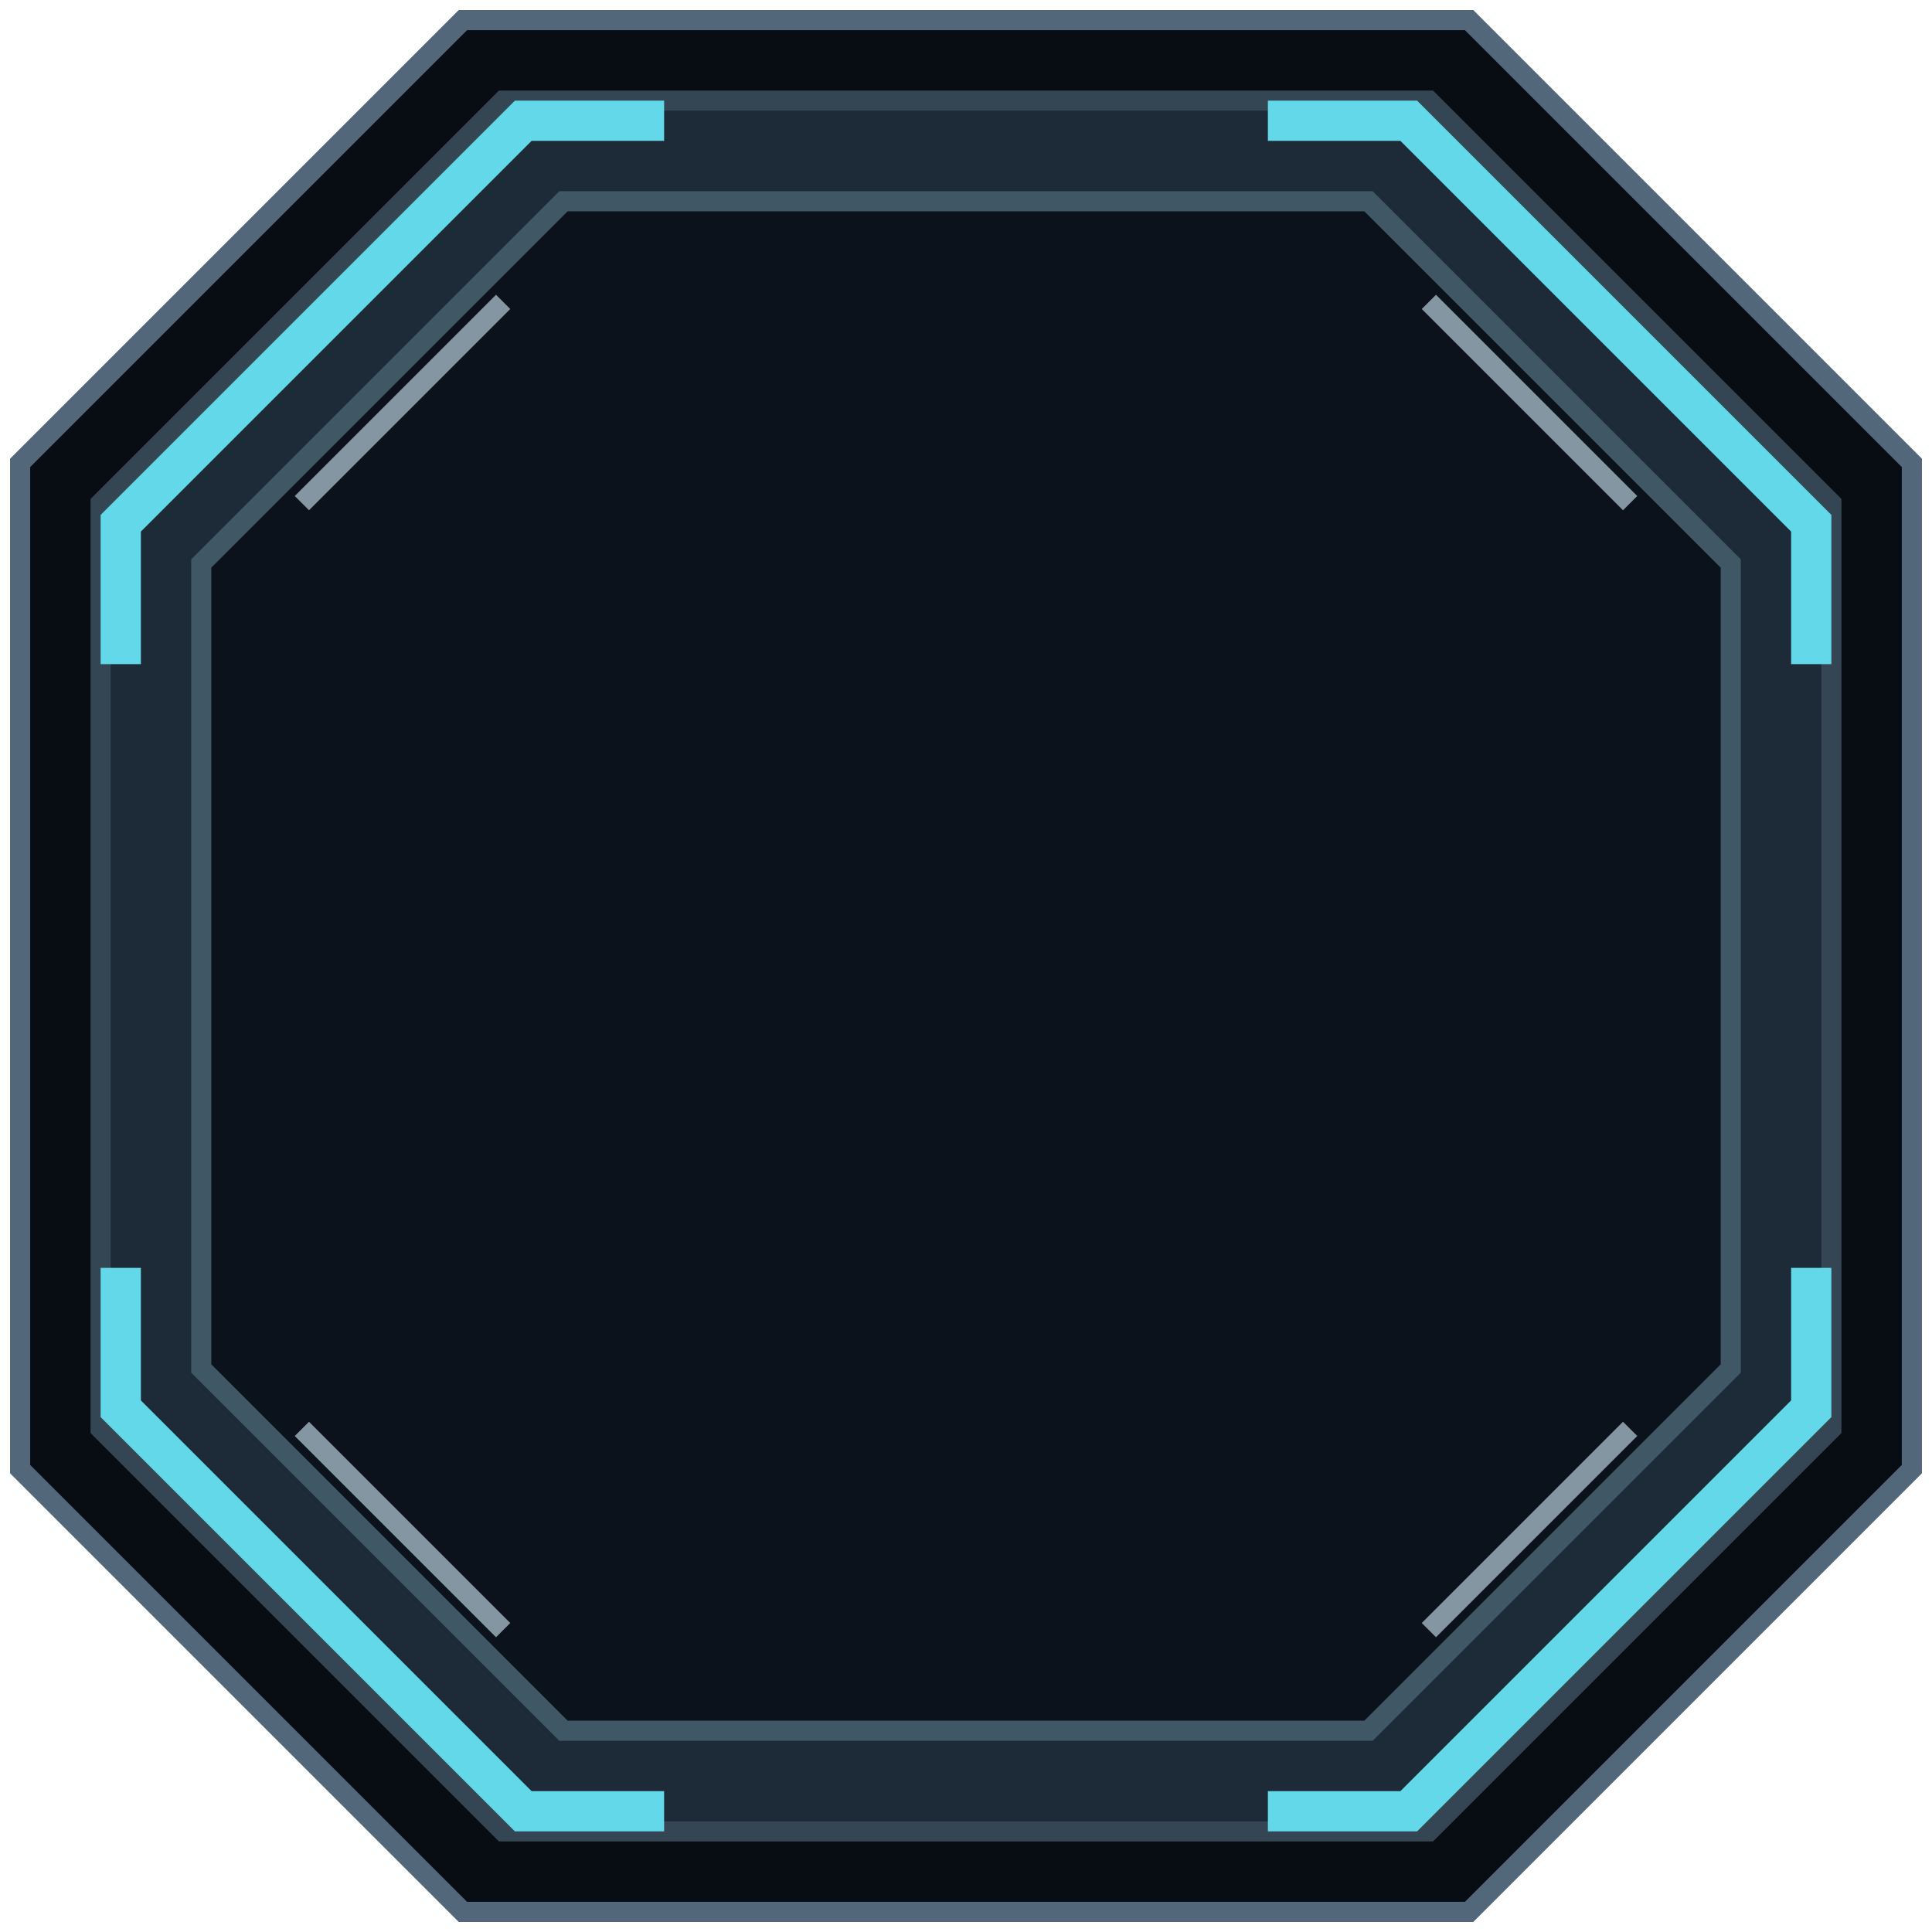
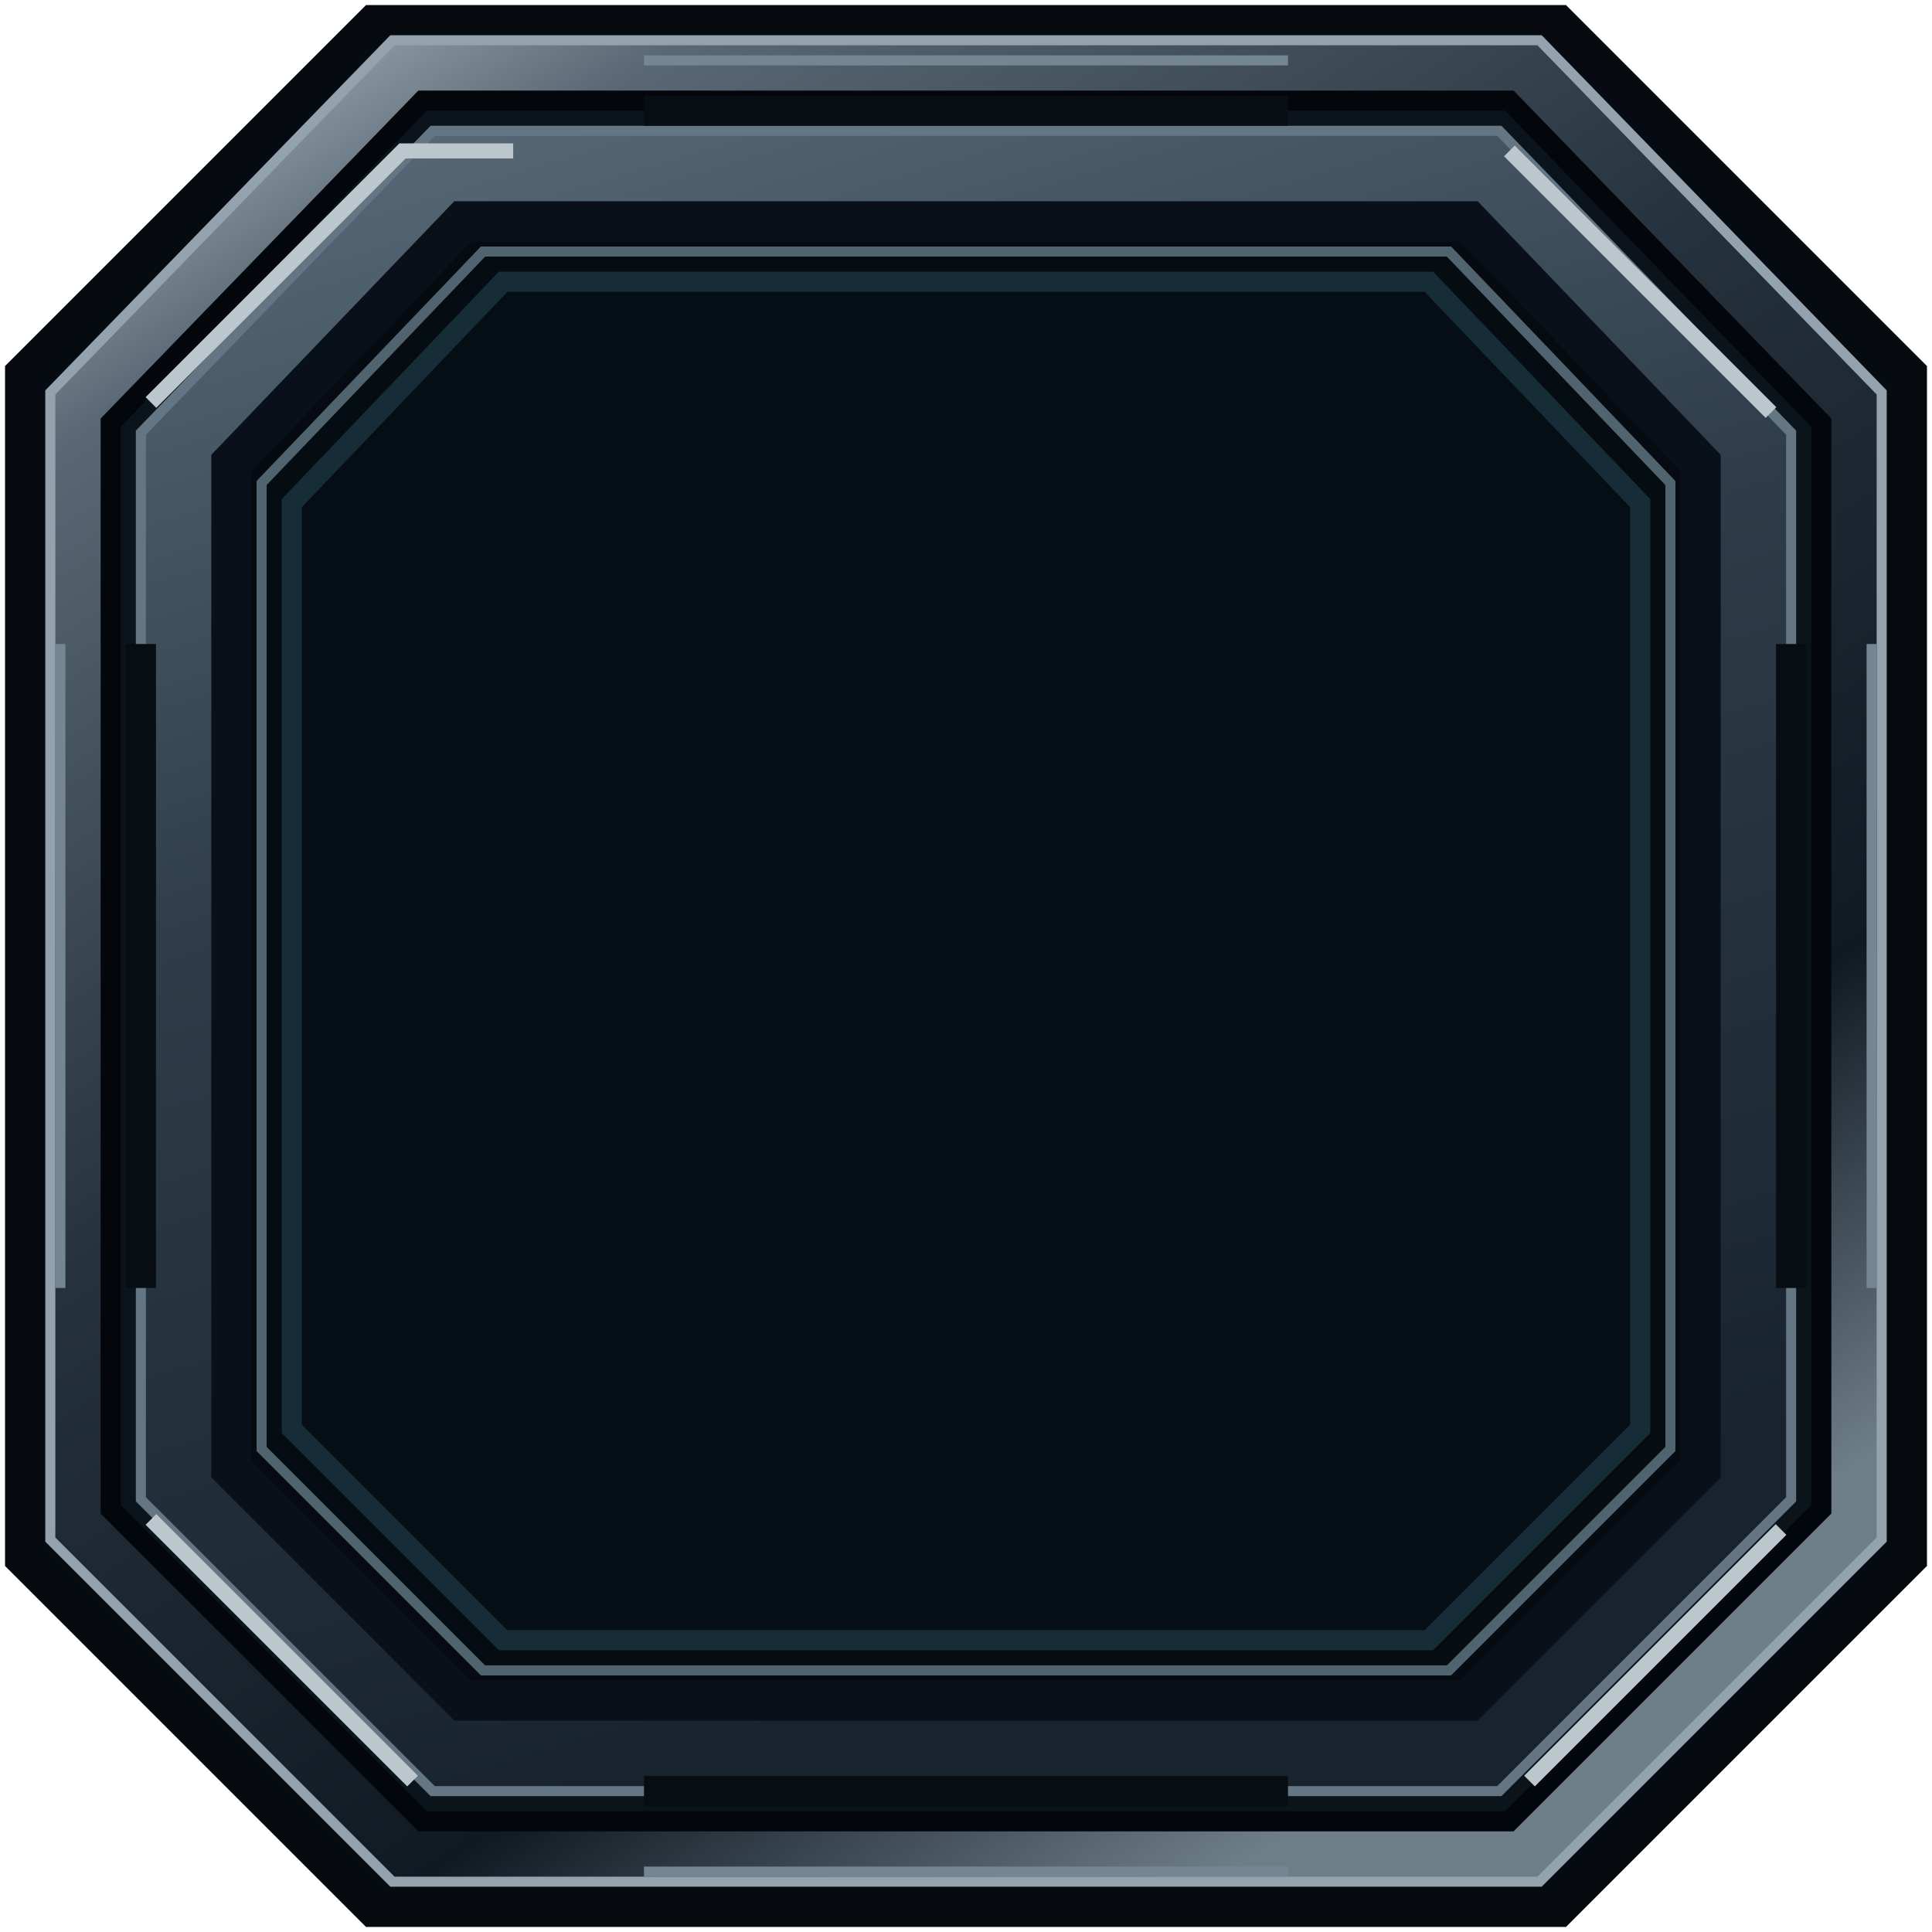
- <svg xmlns="http://www.w3.org/2000/svg" width="96" height="96" viewBox="0 0 96 96" version="1.1" id="svg5">
-   <defs id="defs5" />
-   <path fill="#080d14" stroke="#526779" d="M23 1h50l22 22v50L73 95H23L1 73V23Z" id="path1" style="stroke-width:1;stroke-dasharray:none" />
-   <path fill="#1d2a37" stroke="#344653" d="M25 5h46l20 20v46L71 91H25L5 71V25Z" id="path2" />
-   <path fill="#0b121c" stroke="#405765" d="M28 10h40l18 18v40L68 86H28L10 68V28Z" id="path3" />
-   <path fill="none" stroke="#62d8e9" stroke-width="2" d="M6 33V26L26 6h7m30 0h7l20 20v7M6 63v7l20 20h7m30 0h7l20-20v-7" id="path4" />
-   <path fill="none" stroke="#8496a2" d="m15 25 10-10m46 0 10 10M15 71l10 10m46 0 10-10" id="path5" />
+ <svg xmlns="http://www.w3.org/2000/svg" width="192" height="192" viewBox="0 0 192 192" version="1.1" id="svg34">
+   <defs id="defs12">
+     <linearGradient id="alloy" x2=".65" y2="1">
+       <stop stop-color="#b6c3cb" id="stop1" />
+       <stop offset=".15" stop-color="#596874" id="stop2" />
+       <stop offset=".48" stop-color="#25313c" id="stop3" />
+       <stop offset=".8" stop-color="#111a23" id="stop4" />
+       <stop offset="1" stop-color="#6e7e89" id="stop5" />
+     </linearGradient>
+     <linearGradient id="armor" x2=".3" y2="1">
+       <stop stop-color="#596b79" id="stop6" />
+       <stop offset=".45" stop-color="#2e3d49" id="stop7" />
+       <stop offset="1" stop-color="#18232e" id="stop8" />
+     </linearGradient>
+     <linearGradient id="rail">
+       <stop stop-color="#05090e" id="stop9" />
+       <stop offset=".38" stop-color="#4a5a67" id="stop10" />
+       <stop offset=".6" stop-color="#273641" id="stop11" />
+       <stop offset="1" stop-color="#080e15" id="stop12" />
+     </linearGradient>
+     <g id="screw">
+       <circle r="3.2" fill="#080f16" stroke="#73828d" stroke-width=".8" id="circle12" />
+       <path d="m-1.3 1.3 2.6-2.6" stroke="#8a9aa5" stroke-width="1" id="path12" />
+     </g>
+   </defs>
+   <path d="m 37,2 h 118 l 35,35 v 118 l -35,35 H 37 L 2,155 V 37 Z" fill="#060b11" stroke="#060a0e" stroke-width="3" id="path13" style="display:inline" />
+   <path d="m 39,4 h 114 l 34,35 v 114 l -34,34 H 39 L 5,153 V 39 Z" fill="url(#alloy)" stroke="#93a2ad" id="path14" style="display:inline" />
+   <path d="M42 10h108l31 32v108l-31 31H42l-31-31V42Z" fill="#0b131b" stroke="#03070c" stroke-width="2" id="path15" />
+   <path d="M43 13h106l29 30v106l-29 29H43l-29-29V43Z" fill="url(#armor)" stroke="#647683" id="path16" />
+   <path d="M64 6h64m0 180H64M6 64v64m180 0V64" fill="none" stroke="#748691" id="path19" />
+   <path d="m 64,11 h 64 m 0,167 H 64 M 14,64 v 64 m 164,0 V 64" fill="none" stroke="#080d13" stroke-width="3" id="path20" style="display:inline" />
+   <path d="m15 40 25-25h11m99 0 26 26M15 151l26 26m111 0 25-25" fill="none" stroke="#bcc7cd" stroke-width="1.5" id="path25" />
+   <path d="M46 22h100l23 24v100l-23 23H46l-23-23V46Z" fill="#050b10" stroke="#091019" stroke-width="4" id="path27" />
+   <path d="M48 25h96l22 23v96l-22 22H48l-22-22V48Z" fill="#050c12" stroke="#50636e" id="path28" />
+   <path d="M50 28h92l21 22v92l-21 21H50l-21-21V50Z" fill="#060e15" stroke="#162c37" stroke-width="2" id="path29" />
</svg>
